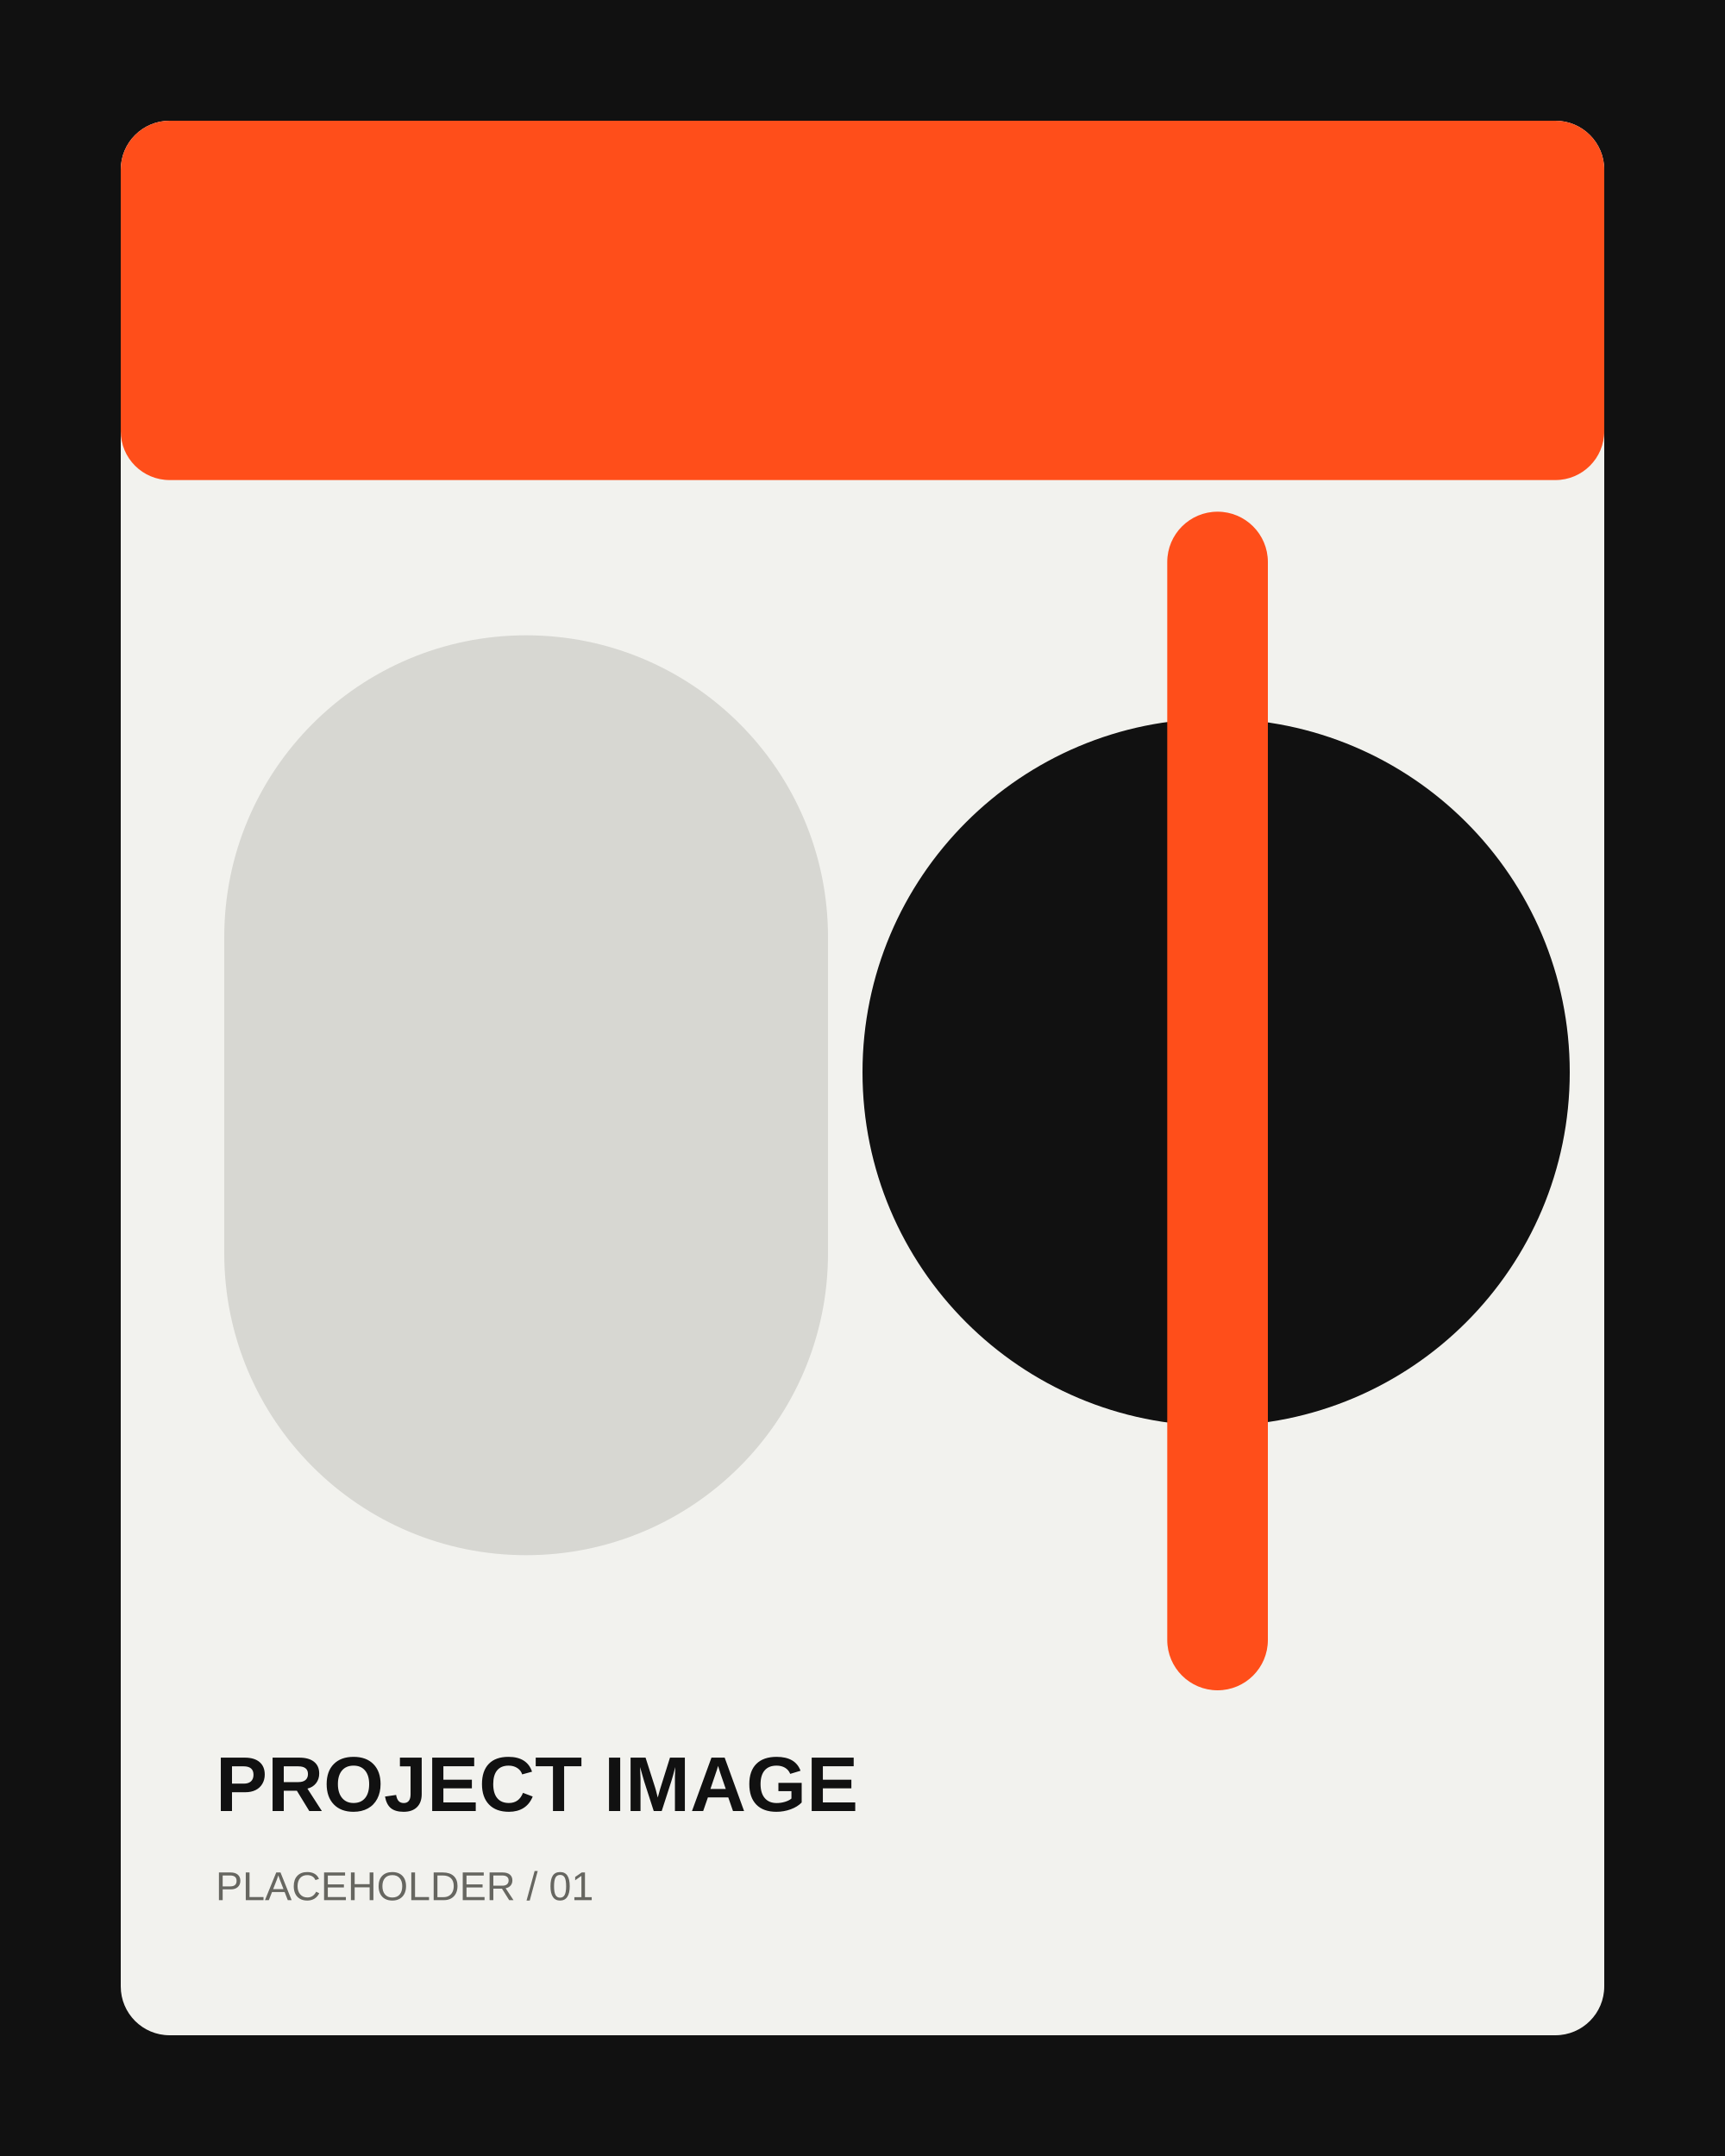
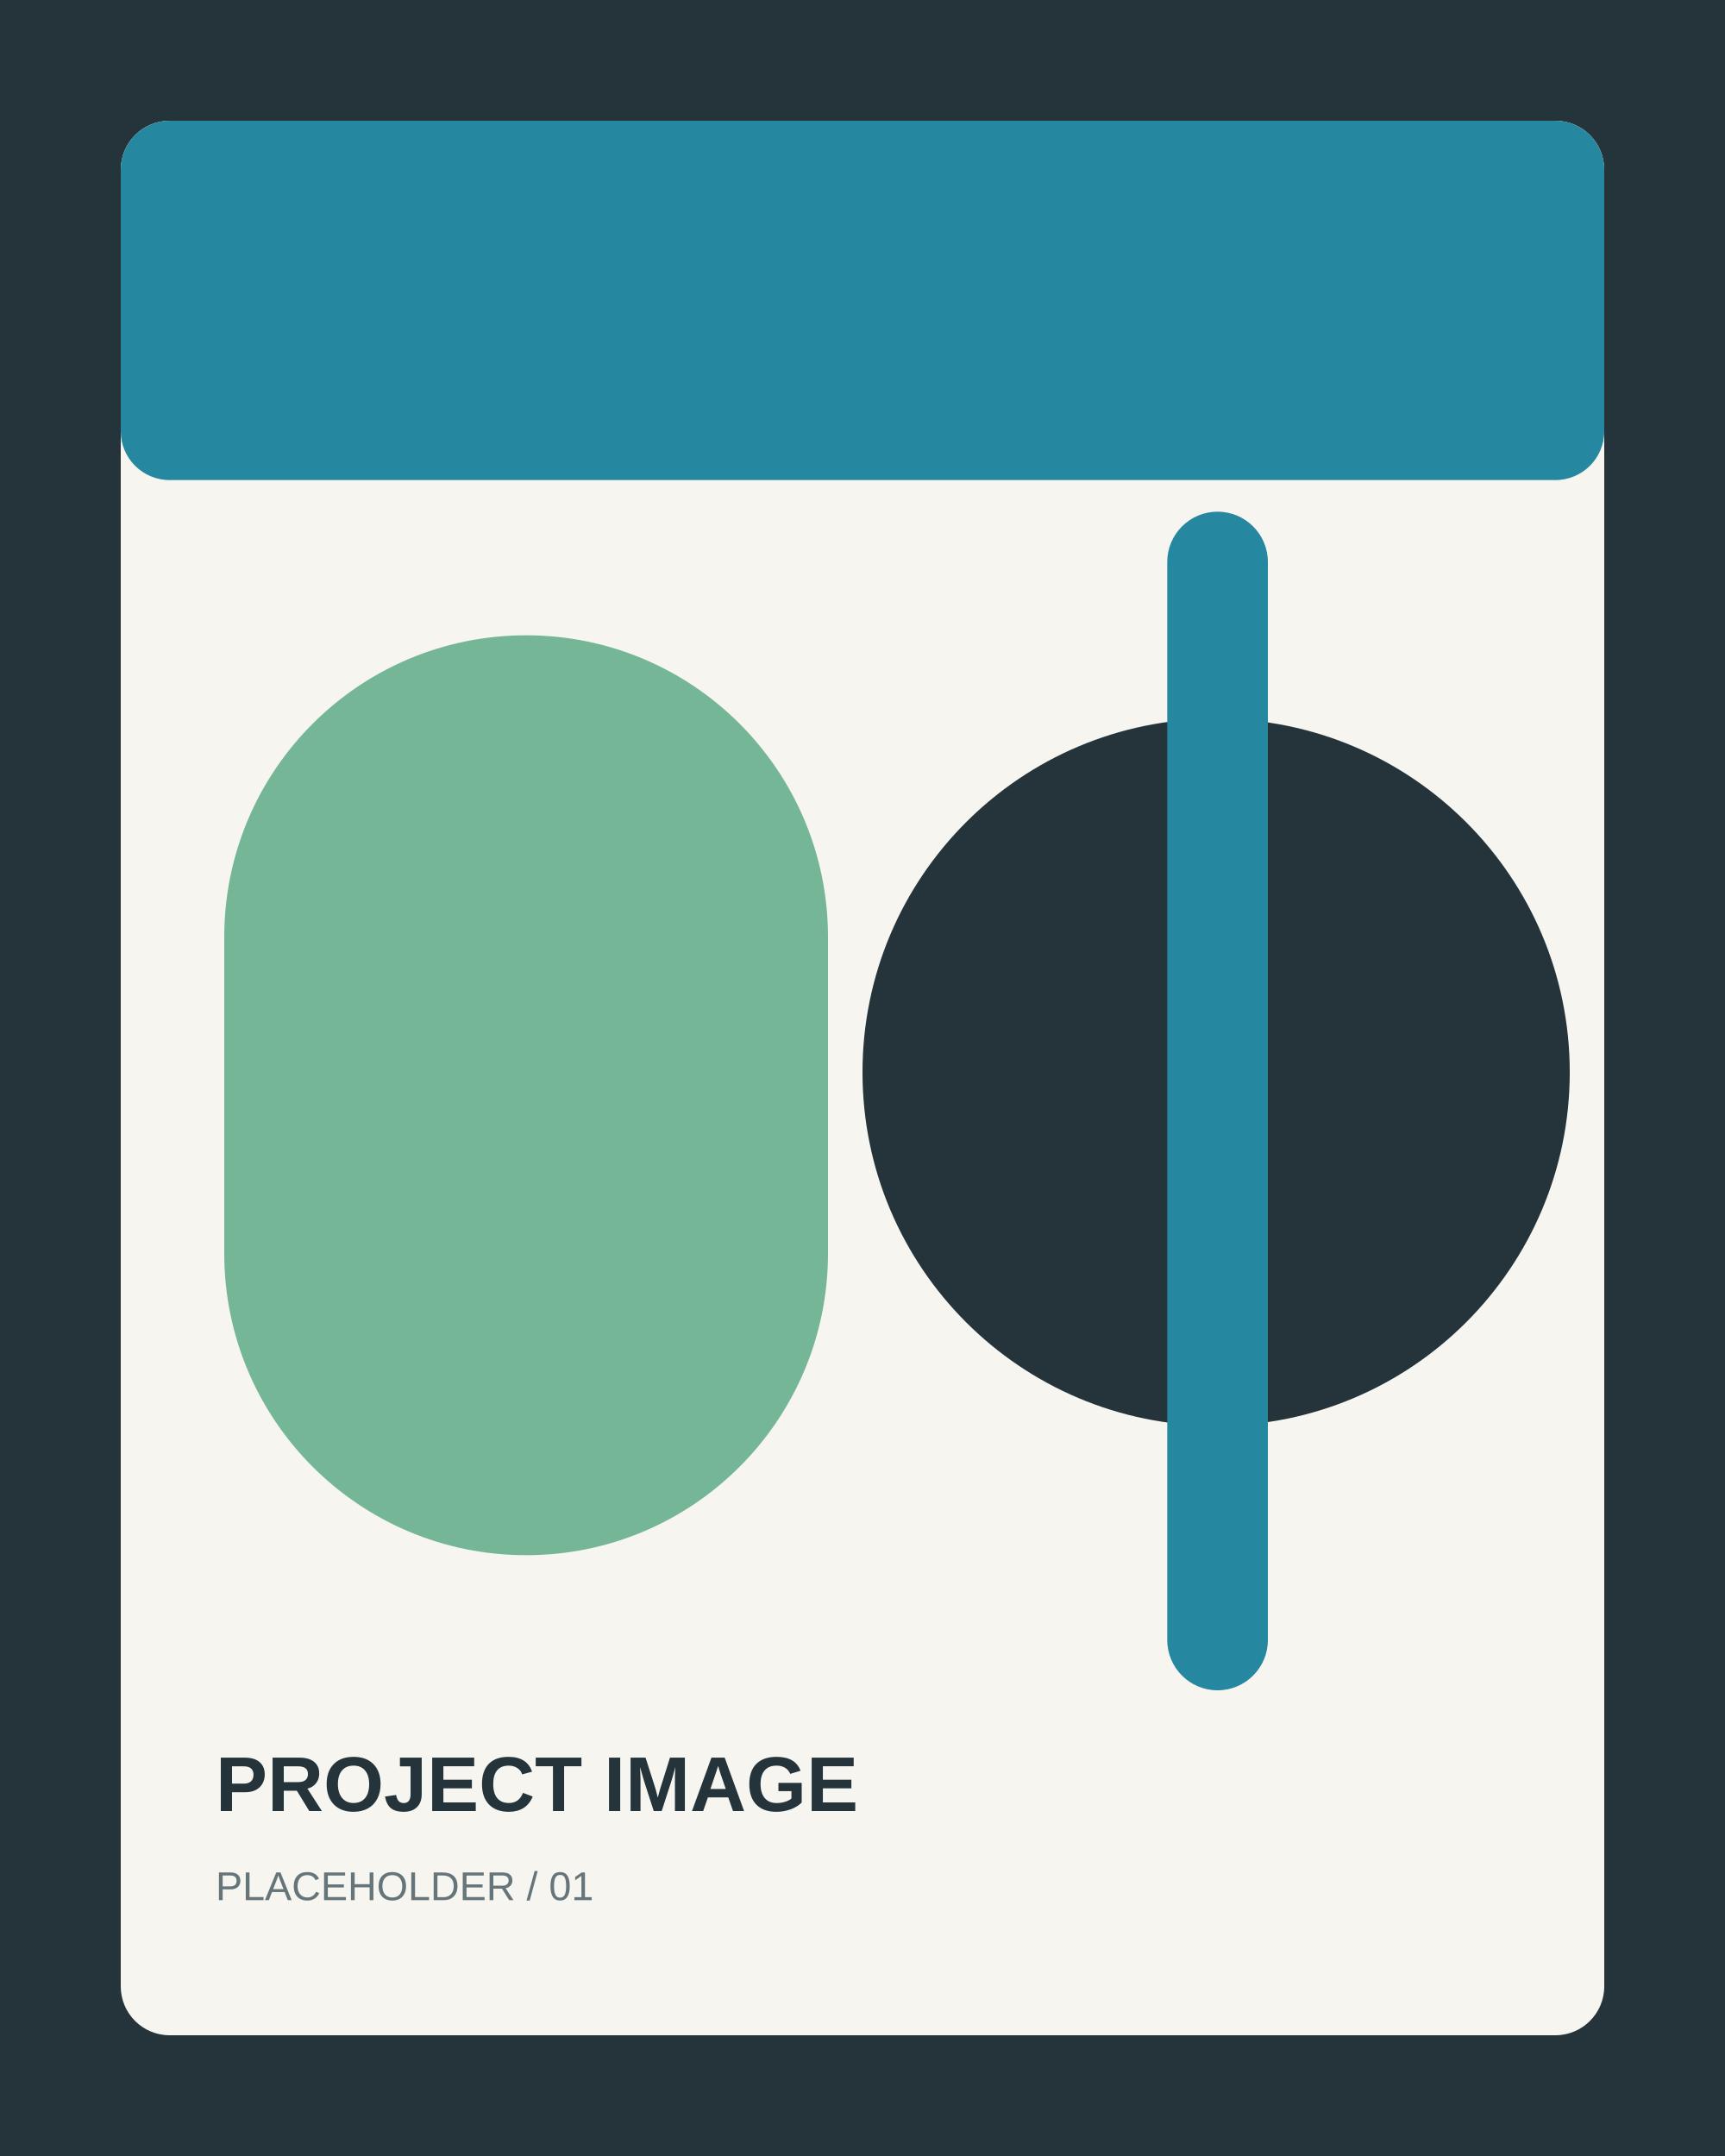
<svg xmlns="http://www.w3.org/2000/svg" viewBox="0 0 1200 1500">
-   <rect width="1200" height="1500" fill="#111111" />
-   <rect x="84" y="84" width="1032" height="1332" rx="34" fill="#f2f2ee" />
-   <rect x="84" y="84" width="1032" height="250" rx="34" fill="#ff4e1a" />
-   <rect x="156" y="442" width="420" height="640" rx="210" fill="#d7d7d2" />
-   <circle cx="846" cy="746" r="246" fill="#111111" />
-   <rect x="812" y="356" width="70" height="820" rx="35" fill="#ff4e1a" />
-   <text x="150" y="1260" font-family="Arial, Helvetica, sans-serif" font-size="54" font-weight="700" fill="#111111">PROJECT IMAGE</text>
-   <text x="150" y="1322" font-family="Arial, Helvetica, sans-serif" font-size="28" fill="#666660">PLACEHOLDER / 01</text>
+   <rect width="1200" height="1500" fill="#24343A" />
+   <rect x="84" y="84" width="1032" height="1332" rx="34" fill="#F6F5F0" />
+   <rect x="84" y="84" width="1032" height="250" rx="34" fill="#2587A0" />
+   <rect x="156" y="442" width="420" height="640" rx="210" fill="#75B697" />
+   <circle cx="846" cy="746" r="246" fill="#24343A" />
+   <rect x="812" y="356" width="70" height="820" rx="35" fill="#2587A0" />
+   <text x="150" y="1260" font-family="Arial, Helvetica, sans-serif" font-size="54" font-weight="700" fill="#24343A">PROJECT IMAGE</text>
+   <text x="150" y="1322" font-family="Arial, Helvetica, sans-serif" font-size="28" fill="#667579">PLACEHOLDER / 01</text>
</svg>
